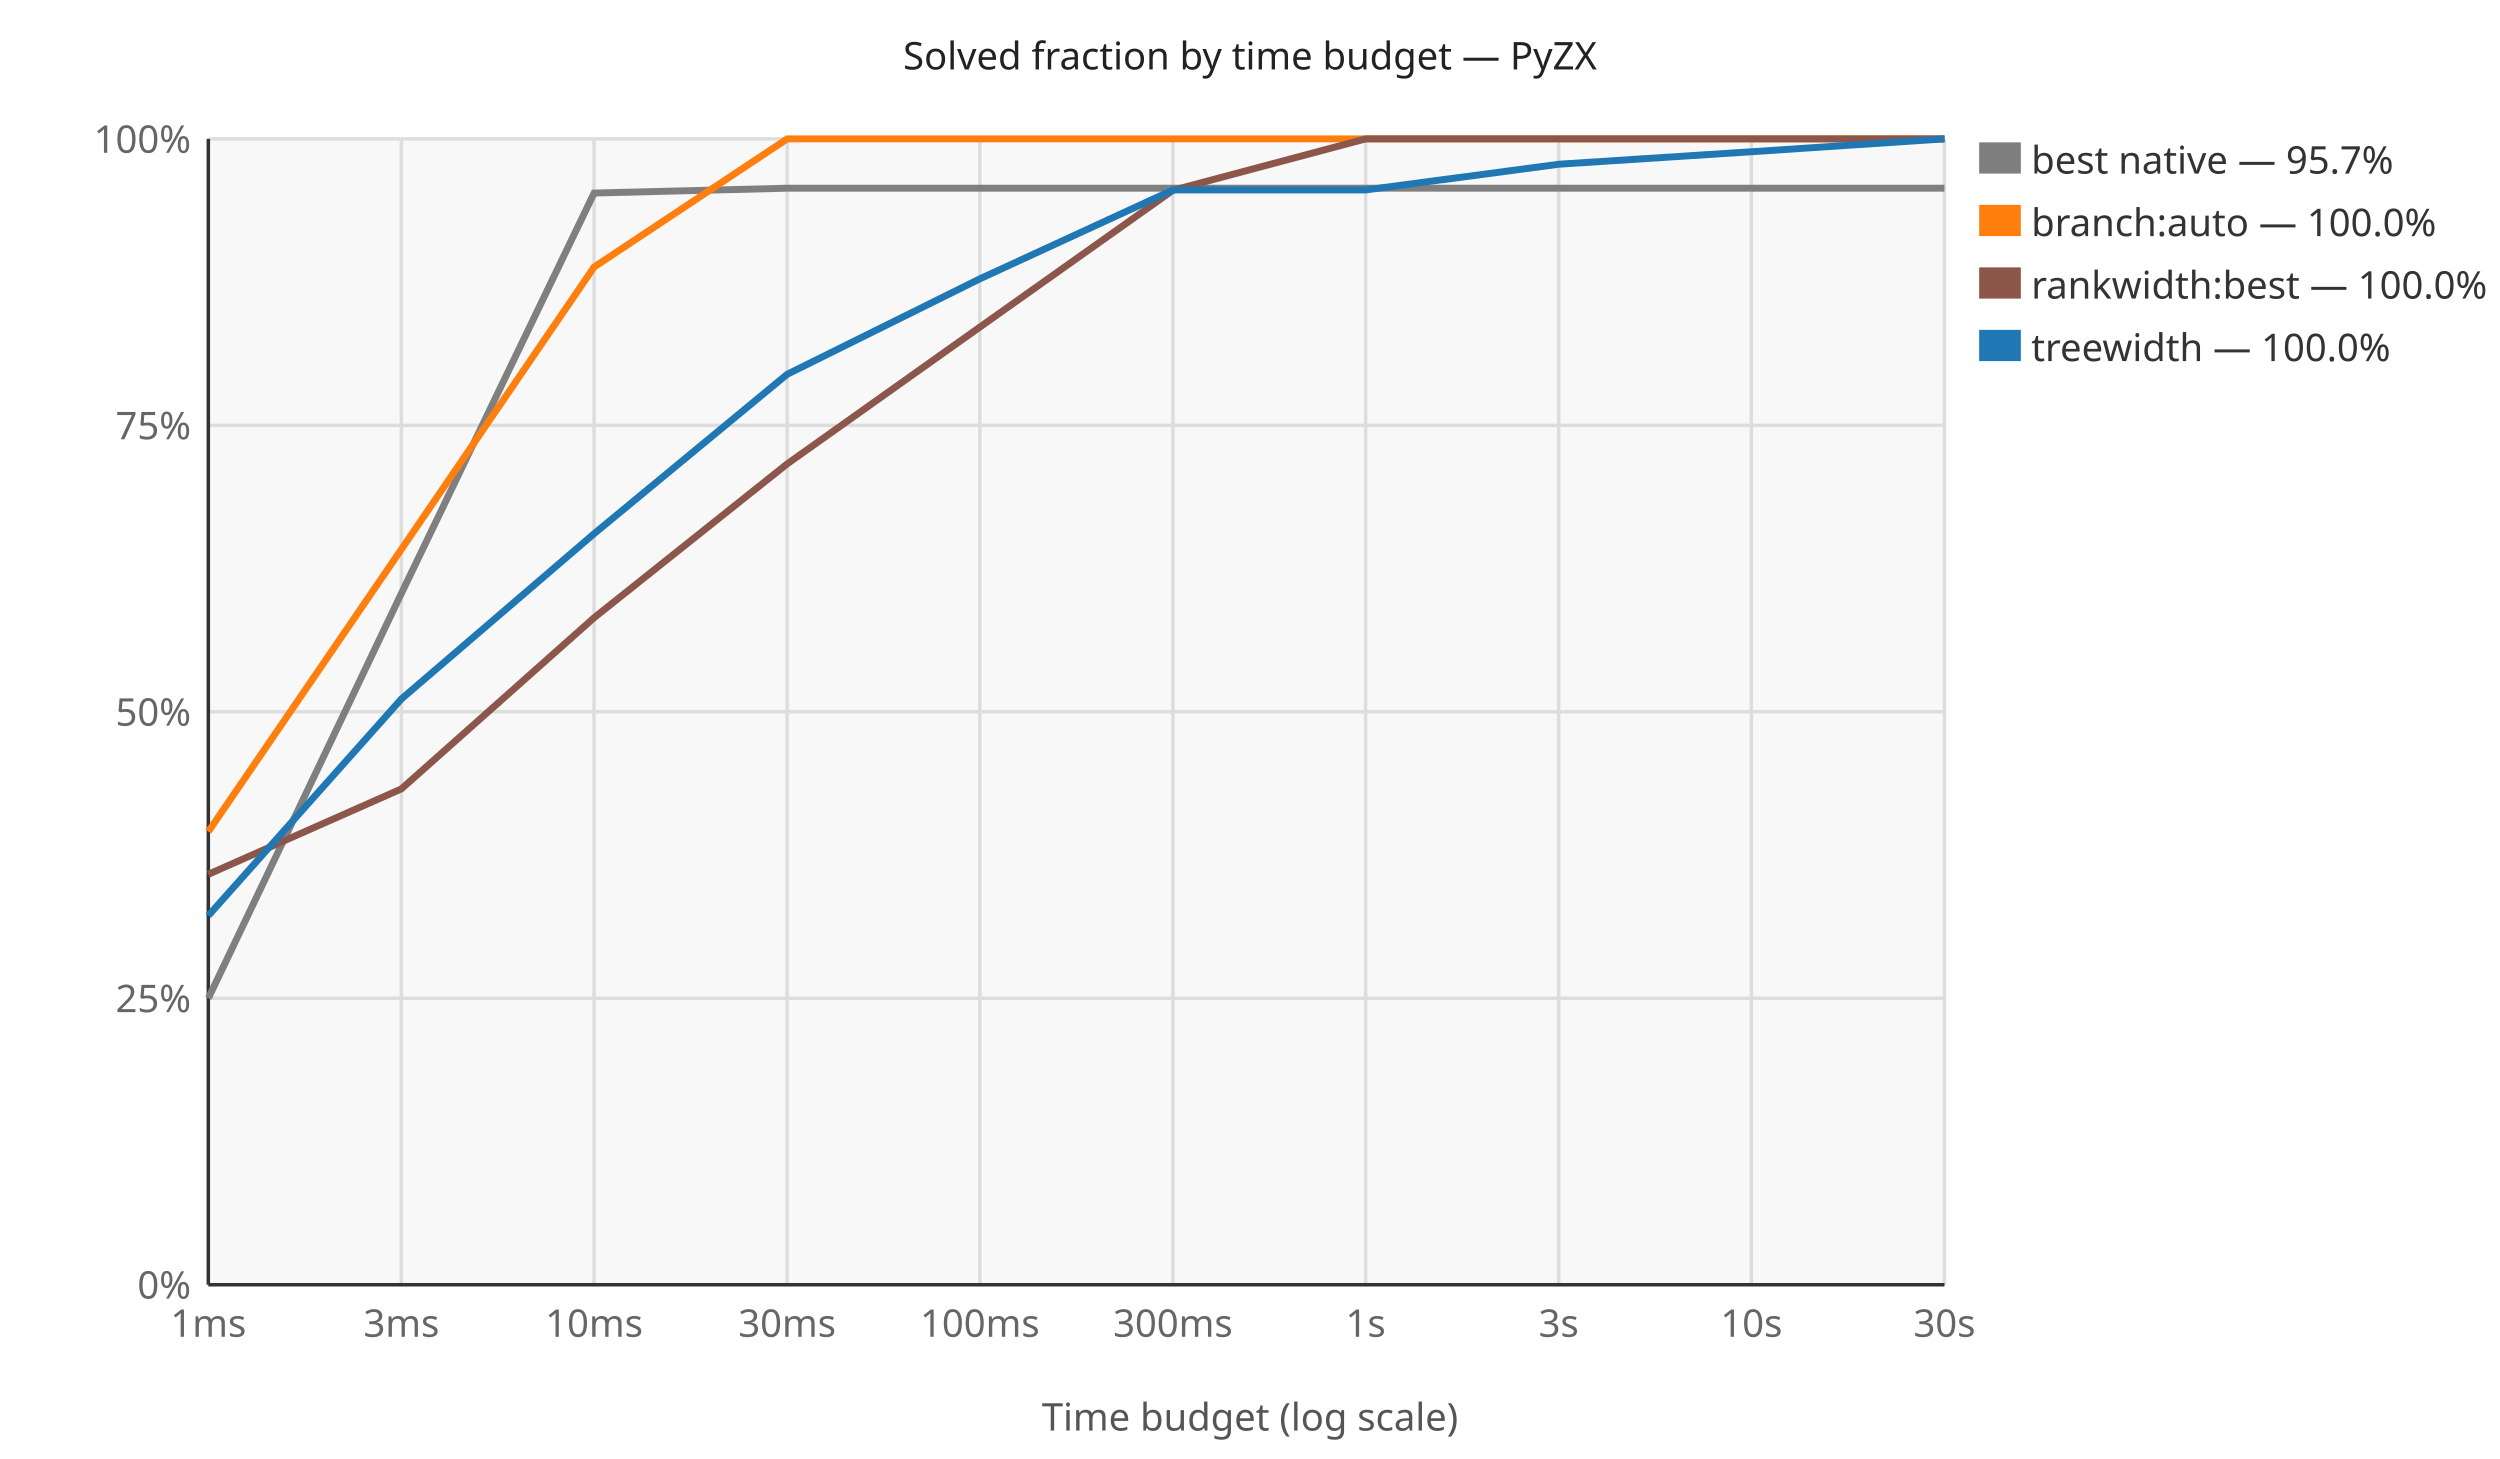
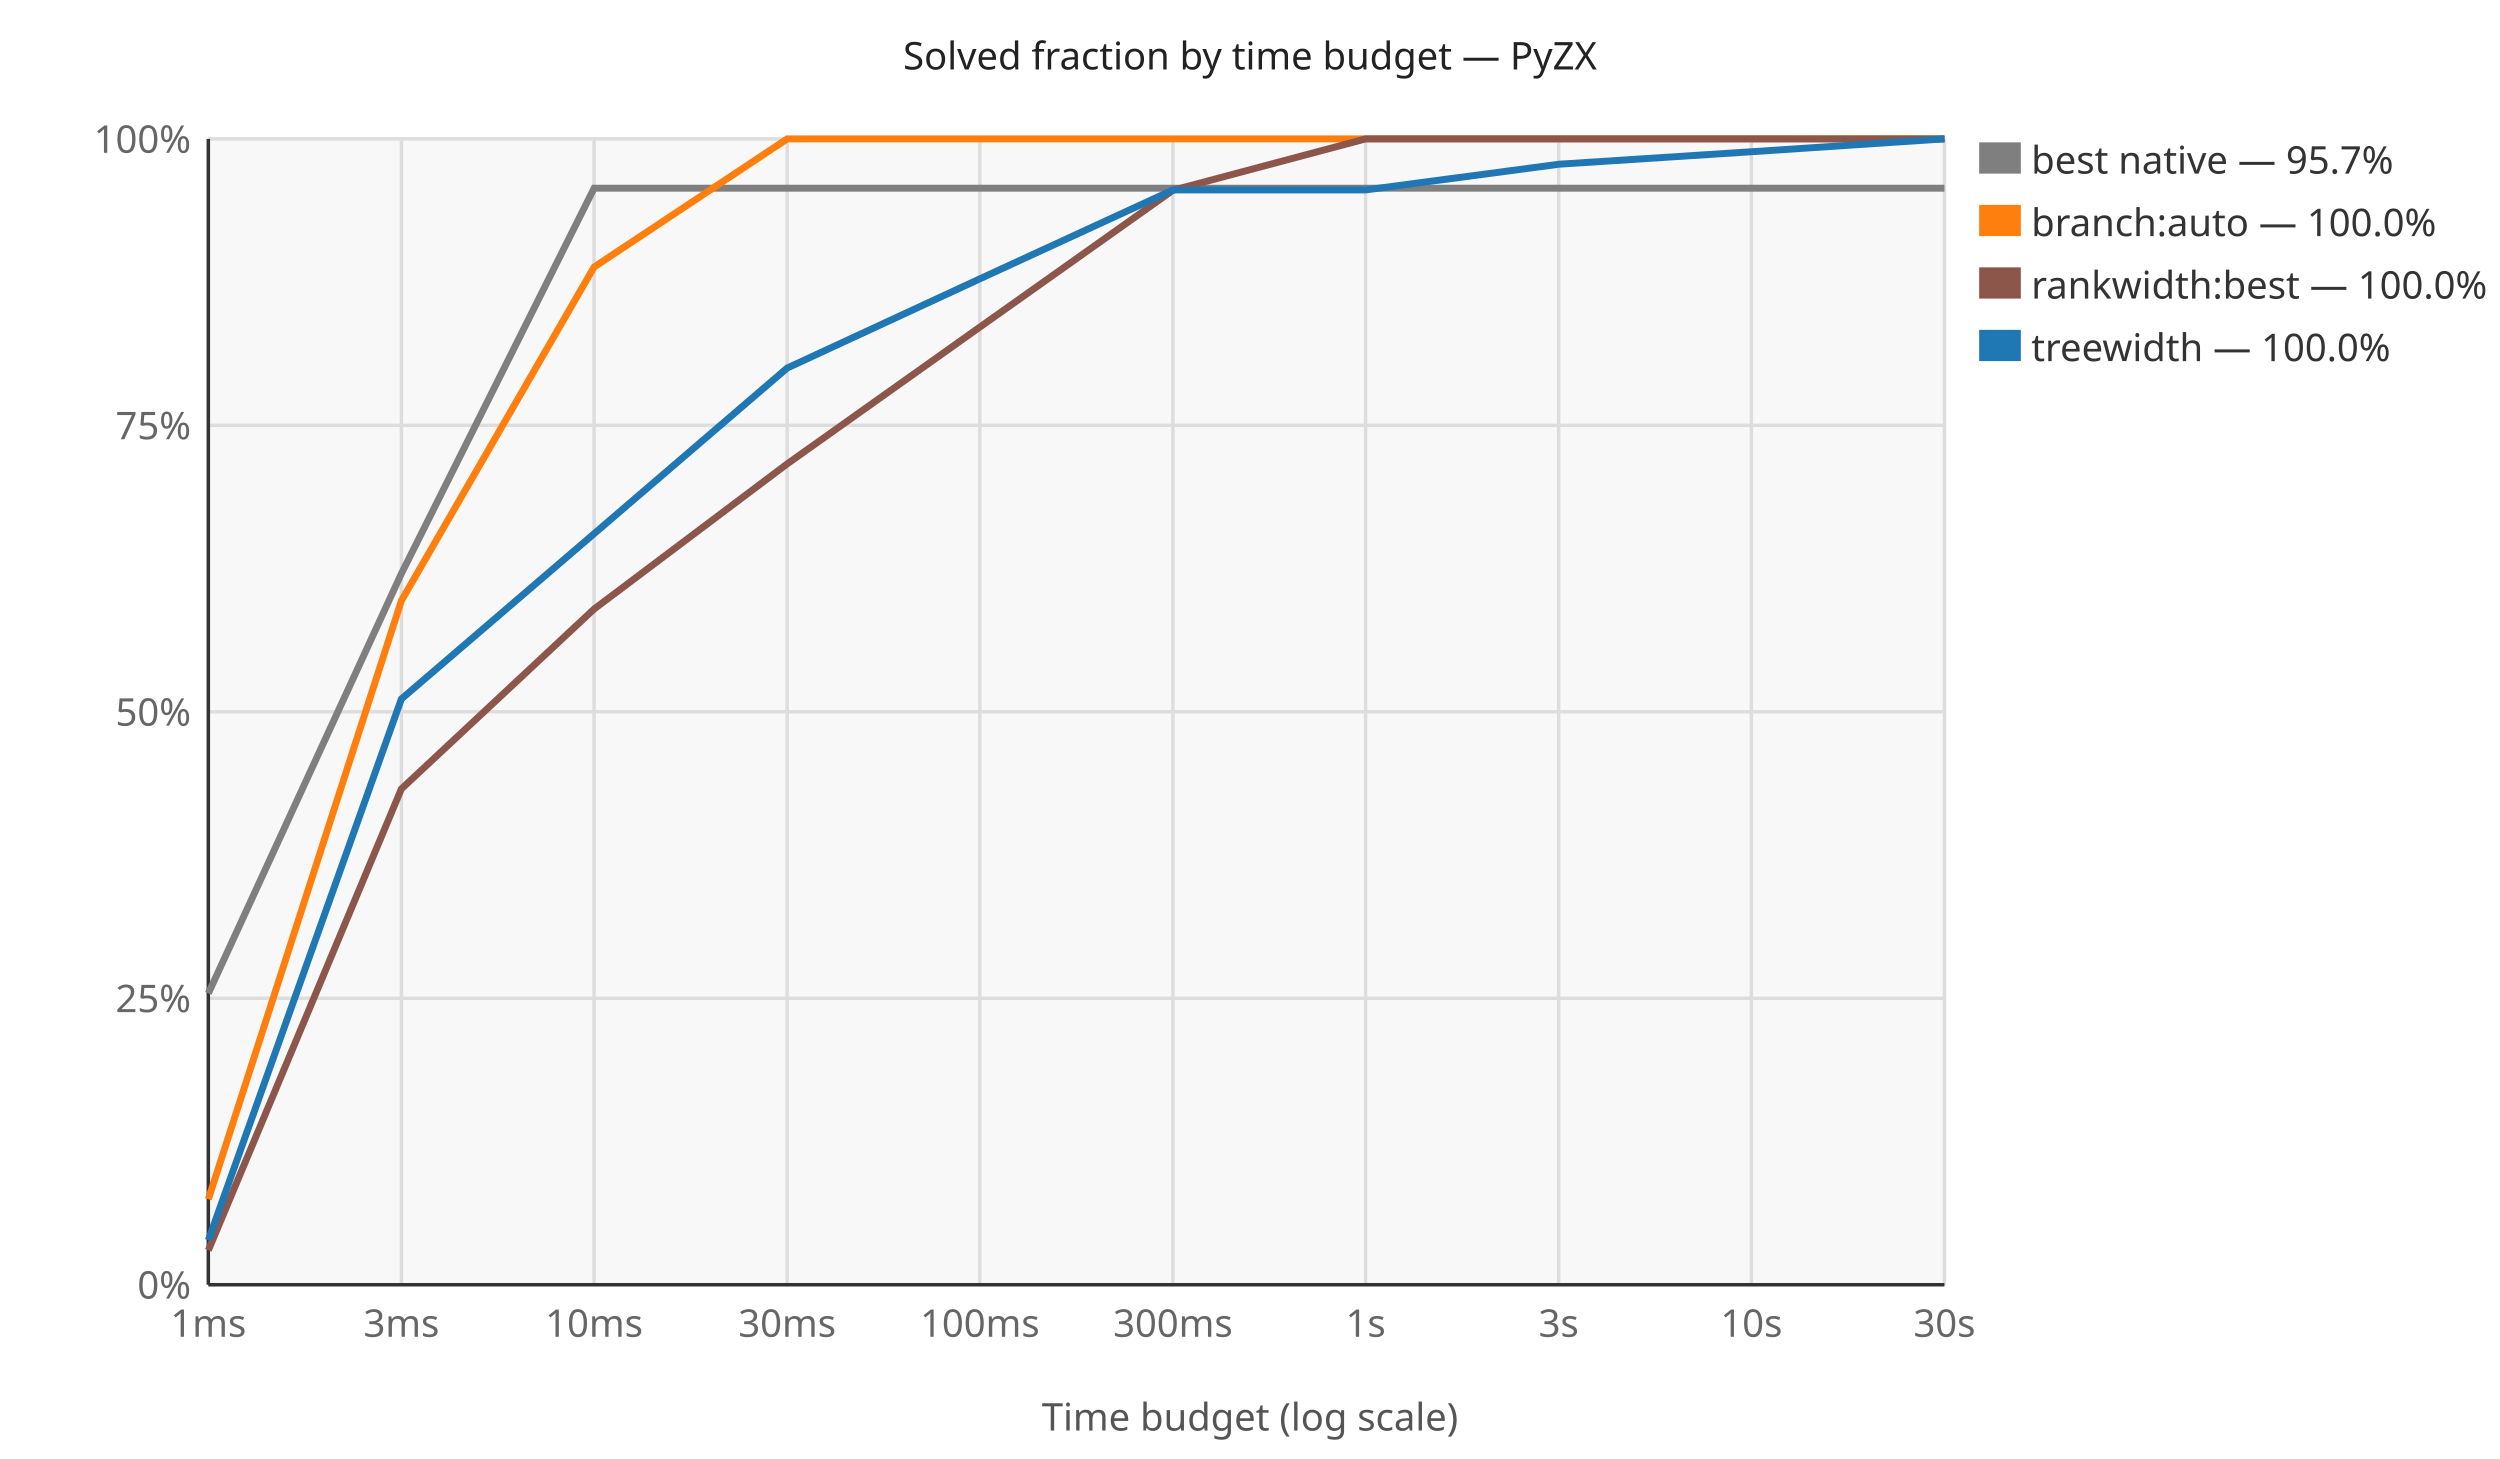
<svg xmlns="http://www.w3.org/2000/svg" width="720" height="420" viewBox="0 0 720 420">
  <style>text{font-family:sans-serif;font-size:11px;}</style>
  <rect x="60.0" y="40.0" width="500.0" height="330.0" fill="#f8f8f8" opacity="1.00" />
  <line x1="60.0" y1="370.0" x2="560.0" y2="370.0" stroke="#ddd" stroke-width="1.0" />
  <text x="55.0" y="374.0" text-anchor="end" fill="#666" font-size="10">0%</text>
  <line x1="60.0" y1="287.5" x2="560.0" y2="287.5" stroke="#ddd" stroke-width="1.0" />
  <text x="55.0" y="291.5" text-anchor="end" fill="#666" font-size="10">25%</text>
  <line x1="60.0" y1="205.0" x2="560.0" y2="205.0" stroke="#ddd" stroke-width="1.0" />
  <text x="55.0" y="209.0" text-anchor="end" fill="#666" font-size="10">50%</text>
  <line x1="60.0" y1="122.5" x2="560.0" y2="122.5" stroke="#ddd" stroke-width="1.0" />
  <text x="55.0" y="126.5" text-anchor="end" fill="#666" font-size="10">75%</text>
  <line x1="60.0" y1="40.0" x2="560.0" y2="40.0" stroke="#ddd" stroke-width="1.0" />
  <text x="55.0" y="44.0" text-anchor="end" fill="#666" font-size="10">100%</text>
  <line x1="60.0" y1="40.0" x2="60.0" y2="370.0" stroke="#ddd" stroke-width="1.0" />
  <text x="60.0" y="385.0" text-anchor="middle" fill="#666" font-size="10">1ms</text>
  <line x1="115.6" y1="40.0" x2="115.6" y2="370.0" stroke="#ddd" stroke-width="1.0" />
  <text x="115.6" y="385.0" text-anchor="middle" fill="#666" font-size="10">3ms</text>
  <line x1="171.1" y1="40.0" x2="171.1" y2="370.0" stroke="#ddd" stroke-width="1.0" />
  <text x="171.1" y="385.0" text-anchor="middle" fill="#666" font-size="10">10ms</text>
  <line x1="226.7" y1="40.0" x2="226.7" y2="370.0" stroke="#ddd" stroke-width="1.0" />
  <text x="226.7" y="385.0" text-anchor="middle" fill="#666" font-size="10">30ms</text>
  <line x1="282.2" y1="40.0" x2="282.2" y2="370.0" stroke="#ddd" stroke-width="1.0" />
  <text x="282.2" y="385.0" text-anchor="middle" fill="#666" font-size="10">100ms</text>
  <line x1="337.8" y1="40.0" x2="337.8" y2="370.0" stroke="#ddd" stroke-width="1.0" />
  <text x="337.8" y="385.0" text-anchor="middle" fill="#666" font-size="10">300ms</text>
  <line x1="393.3" y1="40.0" x2="393.3" y2="370.0" stroke="#ddd" stroke-width="1.0" />
  <text x="393.3" y="385.0" text-anchor="middle" fill="#666" font-size="10">1s</text>
  <line x1="448.9" y1="40.0" x2="448.9" y2="370.0" stroke="#ddd" stroke-width="1.0" />
  <text x="448.9" y="385.0" text-anchor="middle" fill="#666" font-size="10">3s</text>
  <line x1="504.4" y1="40.0" x2="504.4" y2="370.0" stroke="#ddd" stroke-width="1.0" />
  <text x="504.4" y="385.0" text-anchor="middle" fill="#666" font-size="10">10s</text>
  <line x1="560.0" y1="40.0" x2="560.0" y2="370.0" stroke="#ddd" stroke-width="1.0" />
  <text x="560.0" y="385.0" text-anchor="middle" fill="#666" font-size="10">30s</text>
  <line x1="60.0" y1="40.0" x2="60.0" y2="370.0" stroke="#333" stroke-width="1.0" />
  <line x1="60.0" y1="370.0" x2="560.0" y2="370.0" stroke="#333" stroke-width="1.0" />
-   <polyline points="60.0,287.5 115.6,170.9 171.1,55.6 226.7,54.2 282.2,54.2 337.8,54.2 393.3,54.2 448.9,54.2 504.4,54.2 560.0,54.2" stroke="#7f7f7f" stroke-width="2.0" fill="none" />
+   <polyline points="60.0,286.1 115.6,165.2 171.1,54.2 226.7,54.2 282.2,54.2 337.8,54.2 393.3,54.2 448.9,54.2 504.4,54.2 560.0,54.2" stroke="#7f7f7f" stroke-width="2.0" fill="none" />
  <rect x="570.0" y="41.0" width="12.0" height="9.0" fill="#7f7f7f" opacity="1.00" />
  <text x="585.0" y="50.0" text-anchor="start" fill="#333" font-size="10">best native — 95.7%</text>
-   <polyline points="60.0,239.5 115.6,158.2 171.1,76.9 226.7,40.0 282.2,40.0 337.8,40.0 393.3,40.0 448.9,40.0 504.4,40.0 560.0,40.0" stroke="#ff7f0e" stroke-width="2.0" fill="none" />
+   <polyline points="60.0,345.4 115.6,173.0 171.1,76.9 226.7,40.0 282.2,40.0 337.8,40.0 393.3,40.0 448.9,40.0 504.4,40.0 560.0,40.0" stroke="#ff7f0e" stroke-width="2.0" fill="none" />
  <rect x="570.0" y="59.0" width="12.0" height="9.0" fill="#ff7f0e" opacity="1.00" />
  <text x="585.0" y="68.0" text-anchor="start" fill="#333" font-size="10">branch:auto — 100.0%</text>
-   <polyline points="60.0,251.8 115.6,227.2 171.1,177.9 226.7,133.6 282.2,94.2 337.8,54.8 393.3,40.0 448.9,40.0 504.4,40.0 560.0,40.0" stroke="#8c564b" stroke-width="2.0" fill="none" />
+   <polyline points="60.0,360.1 115.6,227.2 171.1,175.4 226.7,133.6 282.2,94.2 337.8,54.8 393.3,40.0 448.9,40.0 504.4,40.0 560.0,40.0" stroke="#8c564b" stroke-width="2.0" fill="none" />
  <rect x="570.0" y="77.0" width="12.0" height="9.0" fill="#8c564b" opacity="1.00" />
  <text x="585.0" y="86.0" text-anchor="start" fill="#333" font-size="10">rankwidth:best — 100.0%</text>
-   <polyline points="60.0,263.7 115.6,201.3 171.1,153.7 226.7,107.8 282.2,80.3 337.8,54.7 393.3,54.7 448.9,47.3 504.4,43.7 560.0,40.0" stroke="#1f77b4" stroke-width="2.0" fill="none" />
+   <polyline points="60.0,357.2 115.6,201.3 171.1,153.7 226.7,106.0 282.2,80.3 337.8,54.7 393.3,54.7 448.9,47.3 504.4,43.7 560.0,40.0" stroke="#1f77b4" stroke-width="2.0" fill="none" />
  <rect x="570.0" y="95.0" width="12.0" height="9.0" fill="#1f77b4" opacity="1.00" />
  <text x="585.0" y="104.0" text-anchor="start" fill="#333" font-size="10">treewidth — 100.0%</text>
  <text x="360.0" y="20.0" text-anchor="middle" fill="#222" font-size="13">Solved fraction by time budget — PyZX</text>
  <text x="360.0" y="412.0" text-anchor="middle" fill="#555" font-size="10">Time budget (log scale)</text>
</svg>
